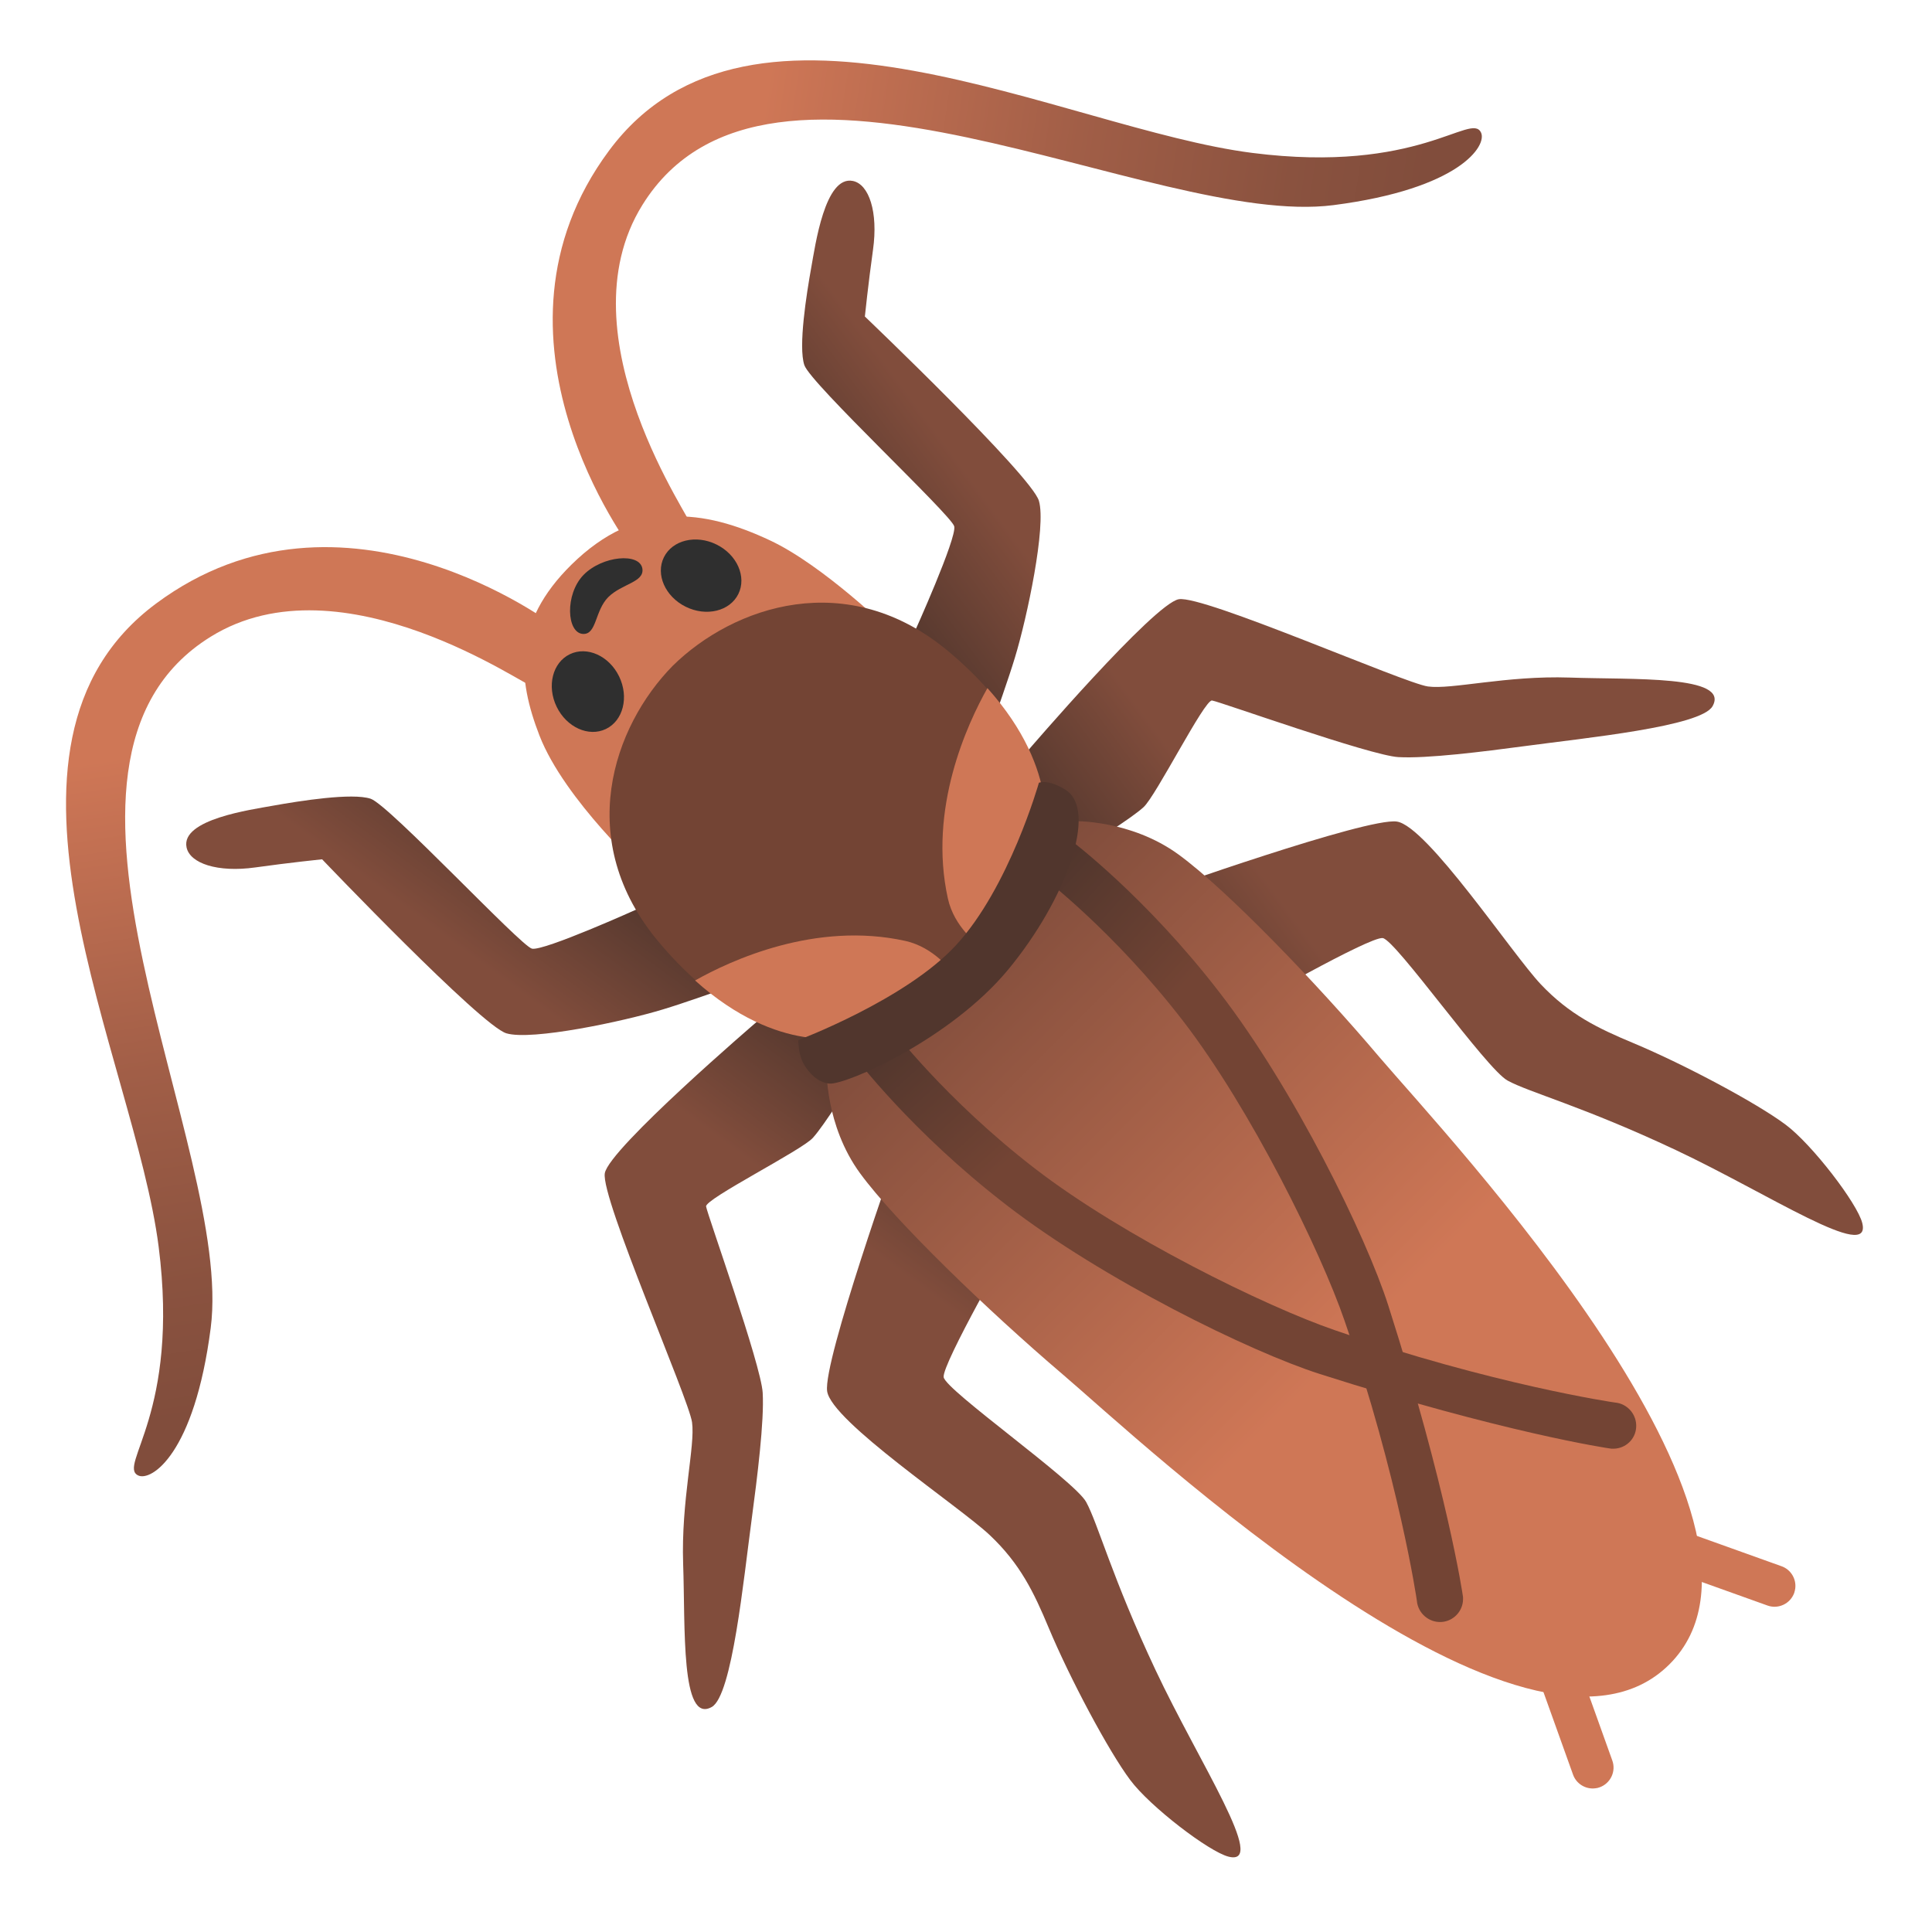
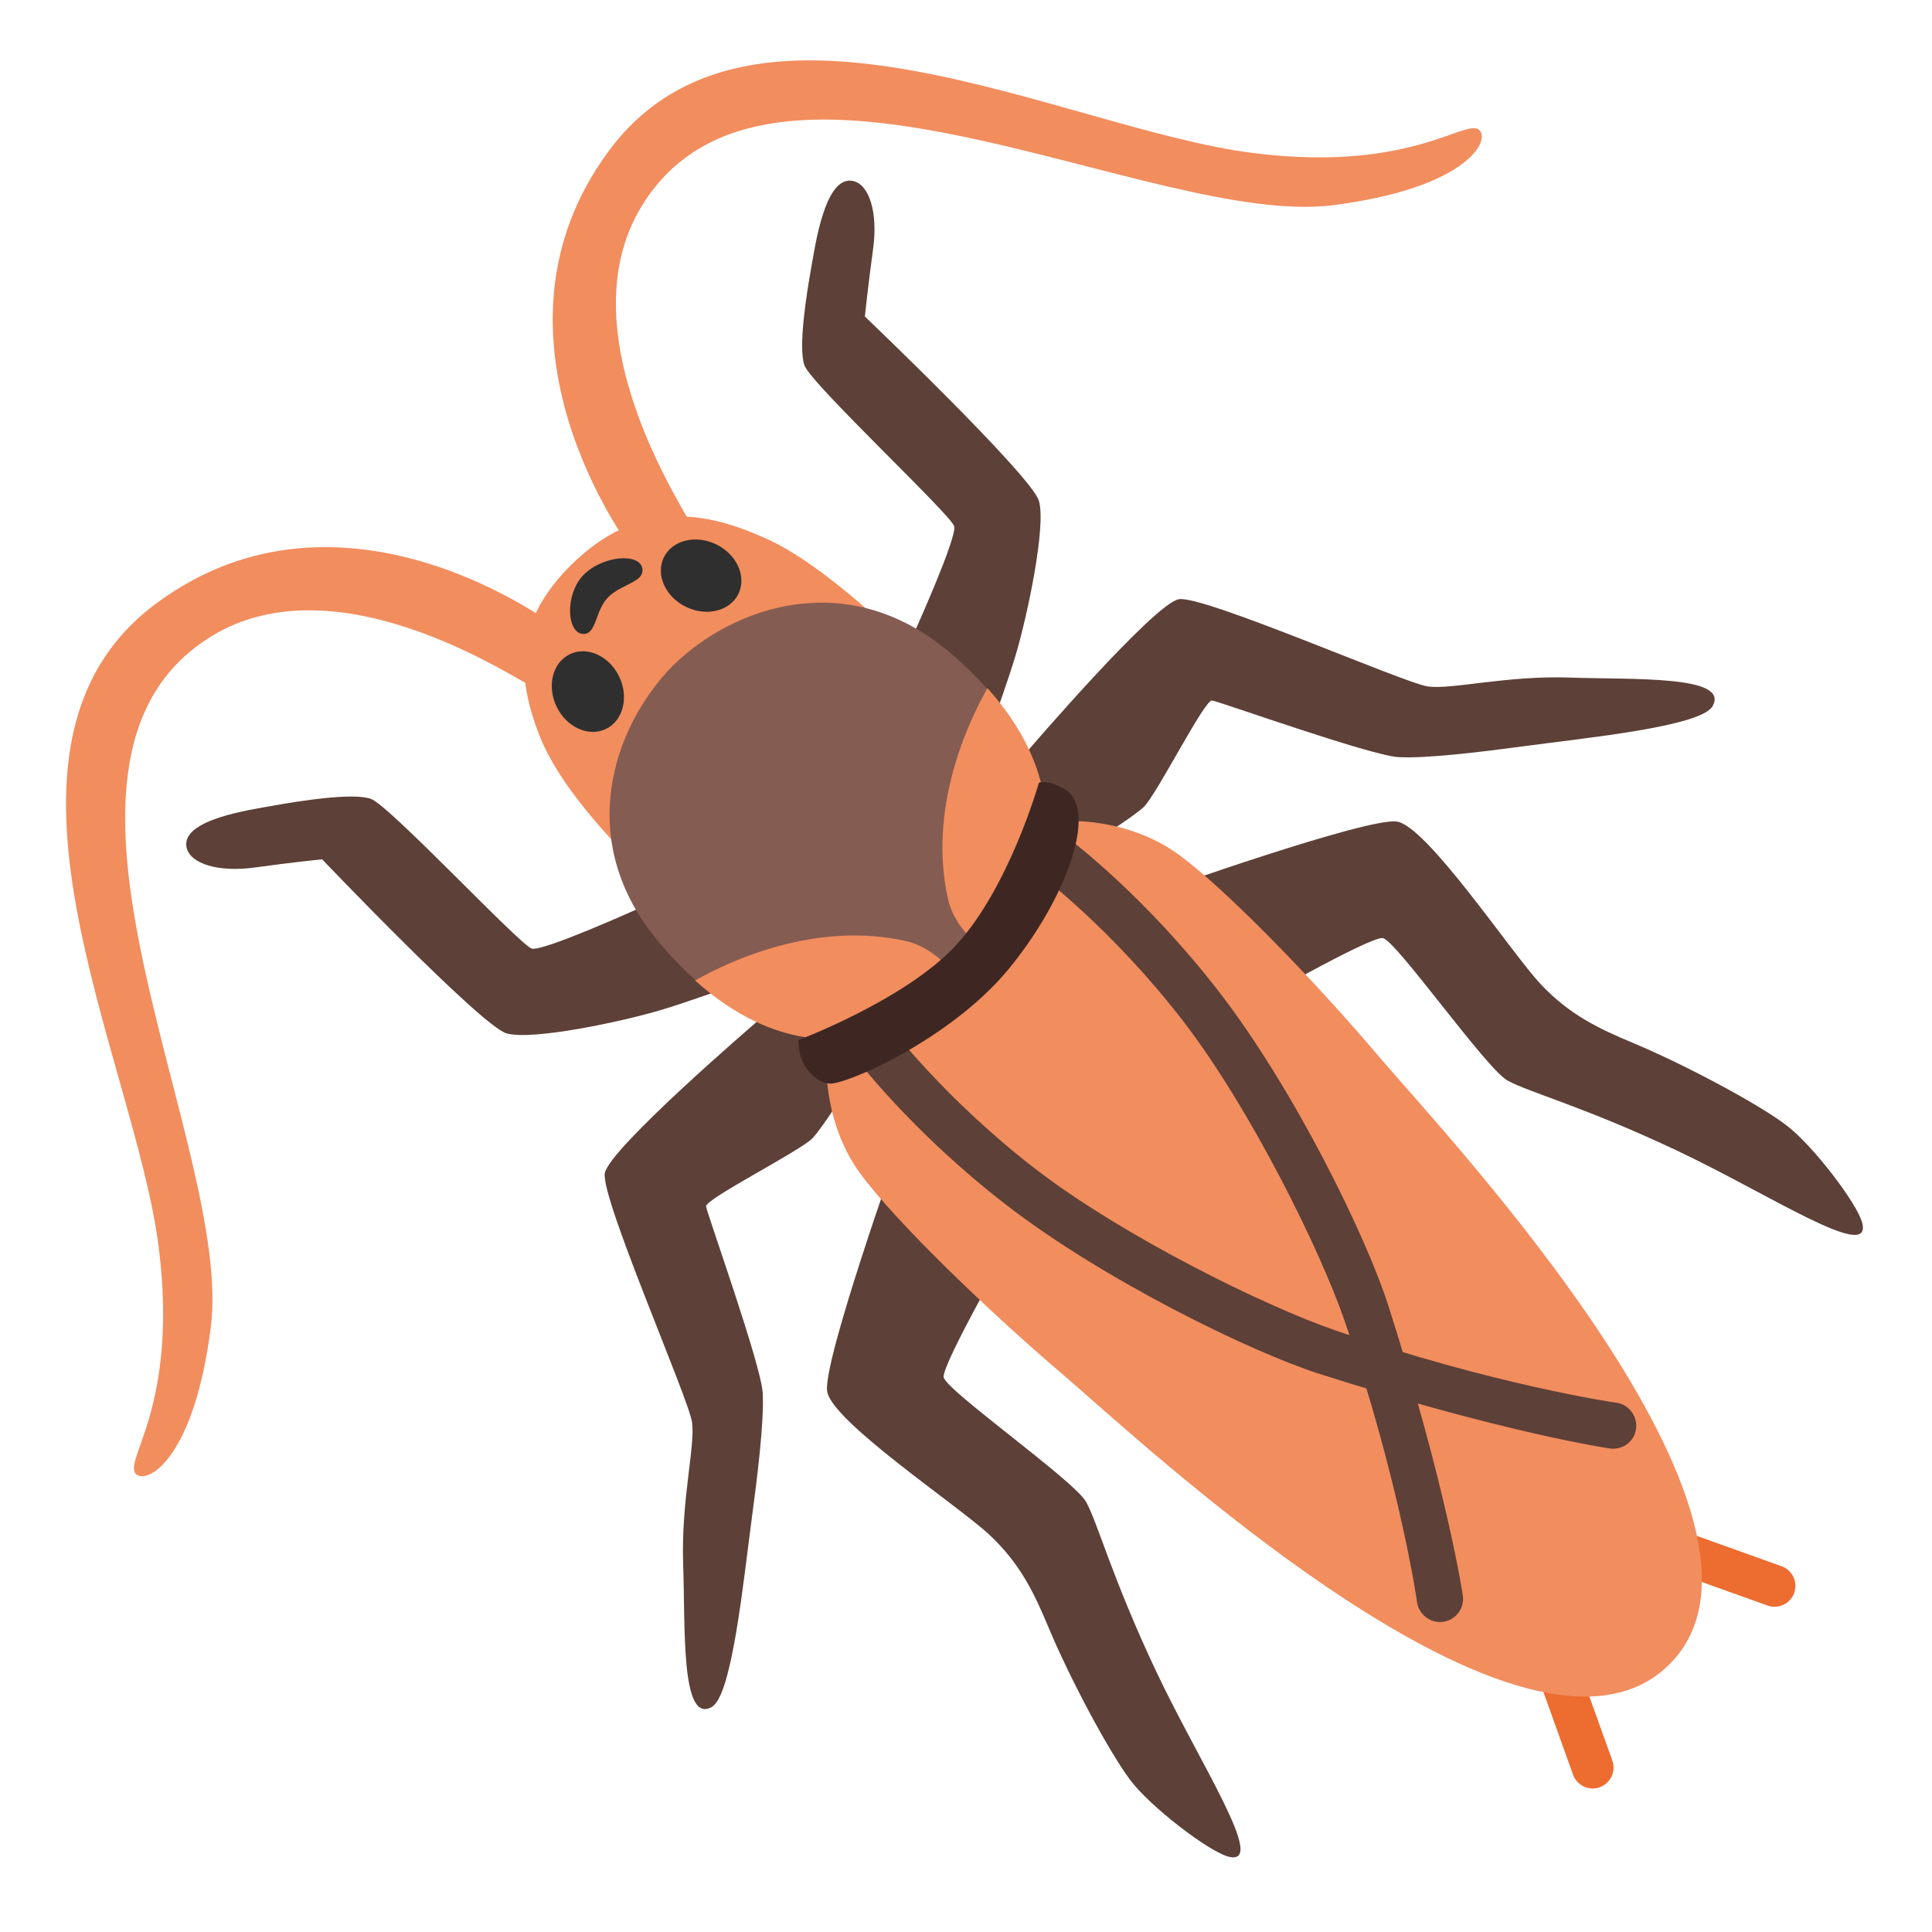
<svg xmlns="http://www.w3.org/2000/svg" version="1.1" id="original" x="0px" y="0px" viewBox="0 0 128 128" style="enable-background:new 0 0 128 128;" xml:space="preserve">
-   <g>
-     <g>
+   <defs id="defs19433" />
+   <g id="g19428">
+     <g id="g19347">
      <linearGradient id="SVGID_1_" gradientUnits="userSpaceOnUse" x1="98.149" y1="210.735" x2="107.764" y2="200.86" gradientTransform="matrix(0.9905 -0.1374 0.1374 0.9905 -74.0776 -112.6475)">
-         <stop offset="0.225" style="stop-color:#814D3C" />
-         <stop offset="1" style="stop-color:#51362D" />
+         <stop offset="0.225" style="stop-color:#814D3C" id="stop19327" />
+         <stop offset="1" style="stop-color:#51362D" id="stop19329" />
      </linearGradient>
-       <path style="fill:url(#SVGID_1_);" d="M78.4,73.18L50.21,48.36l-0.9,0.62L42.29,60.2c0,0-6.29,2.84-7.05,2.65    c-0.75-0.19-9.46-9.52-10.68-9.93c-1.22-0.41-4.7,0.14-6.48,0.46c-1.42,0.26-6.11,0.9-5.72,2.76c0.22,1.06,2.05,1.68,4.55,1.33    c2.29-0.32,4.43-0.54,4.43-0.54s10.54,11.04,12.21,11.53c1.67,0.5,7.74-0.78,10.39-1.59c2.65-0.8,8.87-3.12,8.87-3.12l-2.65,3.93    c0,0-9.81,8.41-10.09,10.05c-0.28,1.64,5.56,14.93,5.78,16.5c0.22,1.57-0.73,5.19-0.59,9.38c0.15,4.19-0.17,10.65,1.9,9.48    c1.35-0.77,2.1-8.43,2.64-12.43c0.37-2.77,0.84-6.51,0.73-8.39c-0.11-1.87-3.68-11.84-3.75-12.34c-0.07-0.5,6.32-3.71,7.07-4.54    c0.76-0.83,2.54-3.7,2.54-3.7l3.1,4.51c0,0-4.97,13.98-4.69,15.97c0.28,2,8.77,7.64,10.78,9.54c2.01,1.9,2.92,3.79,3.9,6.14    c1.41,3.37,3.97,8.17,5.4,10.08c1.31,1.76,5.23,4.76,6.52,5.08c2.63,0.65-1.95-6.22-4.84-12.36c-2.89-6.14-3.82-9.72-4.6-11.14    c-0.78-1.42-9.32-7.41-9.44-8.27c-0.12-0.86,4.63-9.13,4.63-9.13L78.4,73.18z" />
+       <path style="fill:#5d4037" d="M78.4,73.18L50.21,48.36l-0.9,0.62L42.29,60.2c0,0-6.29,2.84-7.05,2.65    c-0.75-0.19-9.46-9.52-10.68-9.93c-1.22-0.41-4.7,0.14-6.48,0.46c-1.42,0.26-6.11,0.9-5.72,2.76c0.22,1.06,2.05,1.68,4.55,1.33    c2.29-0.32,4.43-0.54,4.43-0.54s10.54,11.04,12.21,11.53c1.67,0.5,7.74-0.78,10.39-1.59c2.65-0.8,8.87-3.12,8.87-3.12l-2.65,3.93    c0,0-9.81,8.41-10.09,10.05c-0.28,1.64,5.56,14.93,5.78,16.5c0.22,1.57-0.73,5.19-0.59,9.38c0.15,4.19-0.17,10.65,1.9,9.48    c1.35-0.77,2.1-8.43,2.64-12.43c0.37-2.77,0.84-6.51,0.73-8.39c-0.11-1.87-3.68-11.84-3.75-12.34c-0.07-0.5,6.32-3.71,7.07-4.54    c0.76-0.83,2.54-3.7,2.54-3.7l3.1,4.51c0,0-4.97,13.98-4.69,15.97c0.28,2,8.77,7.64,10.78,9.54c2.01,1.9,2.92,3.79,3.9,6.14    c1.41,3.37,3.97,8.17,5.4,10.08c1.31,1.76,5.23,4.76,6.52,5.08c2.63,0.65-1.95-6.22-4.84-12.36c-2.89-6.14-3.82-9.72-4.6-11.14    c-0.78-1.42-9.32-7.41-9.44-8.27c-0.12-0.86,4.63-9.13,4.63-9.13L78.4,73.18z" id="path19332" />
      <linearGradient id="SVGID_2_" gradientUnits="userSpaceOnUse" x1="68.826" y1="161.757" x2="68.826" y2="220.988" gradientTransform="matrix(0.9884 -0.1521 0.1521 0.9884 -74.8694 -112.808)">
-         <stop offset="0.201" style="stop-color:#CF7756" />
-         <stop offset="0.253" style="stop-color:#C87354" />
-         <stop offset="0.553" style="stop-color:#A15E47" />
-         <stop offset="0.794" style="stop-color:#8A523F" />
-         <stop offset="0.944" style="stop-color:#814D3C" />
+         <stop offset="0.201" style="stop-color:#CF7756" id="stop19334" />
+         <stop offset="0.253" style="stop-color:#C87354" id="stop19336" />
+         <stop offset="0.553" style="stop-color:#A15E47" id="stop19338" />
+         <stop offset="0.794" style="stop-color:#8A523F" id="stop19340" />
+         <stop offset="0.944" style="stop-color:#814D3C" id="stop19342" />
      </linearGradient>
-       <path style="fill:url(#SVGID_2_);" d="M36.75,41.47c0,0-0.64,2.49-1.51,3.97c-0.14,0.25-12.56-8.68-21.29-3.25    c-13.48,8.37,1.56,33.8,0.01,45.79c-1.08,8.37-3.95,10.19-4.81,9.77c-1.36-0.66,2.77-4.12,1.36-15.16    C8.91,70.11-2.36,49.41,10.35,39.98C22.73,30.79,36.75,41.47,36.75,41.47z" />
+       <path style="fill:#f28d5e" d="M36.75,41.47c0,0-0.64,2.49-1.51,3.97c-0.14,0.25-12.56-8.68-21.29-3.25    c-13.48,8.37,1.56,33.8,0.01,45.79c-1.08,8.37-3.95,10.19-4.81,9.77c-1.36-0.66,2.77-4.12,1.36-15.16    C8.91,70.11-2.36,49.41,10.35,39.98C22.73,30.79,36.75,41.47,36.75,41.47z" id="path19345" />
    </g>
-     <g>
+     <g id="g19369">
      <linearGradient id="SVGID_3_" gradientUnits="userSpaceOnUse" x1="460.22" y1="-63.101" x2="469.836" y2="-72.976" gradientTransform="matrix(-0.1374 0.9905 0.9905 0.1374 208.7247 -395.4498)">
-         <stop offset="0.228" style="stop-color:#814D3C" />
-         <stop offset="1" style="stop-color:#51362D" />
+         <stop offset="0.228" style="stop-color:#814D3C" id="stop19349" />
+         <stop offset="1" style="stop-color:#51362D" id="stop19351" />
      </linearGradient>
-       <path style="fill:url(#SVGID_3_);" d="M73.55,78.02L48.73,49.84l0.62-0.9l11.22-7.02c0,0,2.84-6.29,2.65-7.05    c-0.19-0.75-9.52-9.46-9.93-10.68c-0.41-1.22,0.14-4.7,0.46-6.48c0.26-1.42,0.9-6.11,2.76-5.72c1.06,0.22,1.68,2.05,1.33,4.55    c-0.32,2.29-0.54,4.43-0.54,4.43s11.04,10.54,11.53,12.21c0.5,1.67-0.78,7.74-1.59,10.39c-0.8,2.65-3.12,8.87-3.12,8.87l3.93-2.65    c0,0,8.41-9.81,10.05-10.09c1.64-0.28,14.93,5.56,16.5,5.78s5.19-0.73,9.38-0.59c4.19,0.15,10.65-0.17,9.48,1.9    c-0.77,1.35-8.43,2.1-12.43,2.64c-2.77,0.37-6.51,0.84-8.39,0.73c-1.87-0.11-11.84-3.68-12.34-3.75c-0.5-0.07-3.71,6.32-4.54,7.07    c-0.83,0.76-3.7,2.54-3.7,2.54l4.51,3.1c0,0,13.98-4.97,15.97-4.69c2,0.28,7.64,8.77,9.54,10.78c1.9,2.01,3.79,2.92,6.14,3.9    c3.37,1.41,8.17,3.97,10.08,5.4c1.76,1.31,4.76,5.23,5.08,6.52c0.65,2.63-6.22-1.95-12.36-4.84c-6.14-2.89-9.72-3.82-11.14-4.6    c-1.42-0.78-7.41-9.32-8.27-9.44c-0.86-0.12-9.13,4.63-9.13,4.63L73.55,78.02z" />
+       <path style="fill:#5d4037" d="M73.55,78.02L48.73,49.84l0.62-0.9l11.22-7.02c0,0,2.84-6.29,2.65-7.05    c-0.19-0.75-9.52-9.46-9.93-10.68c-0.41-1.22,0.14-4.7,0.46-6.48c0.26-1.42,0.9-6.11,2.76-5.72c1.06,0.22,1.68,2.05,1.33,4.55    c-0.32,2.29-0.54,4.43-0.54,4.43s11.04,10.54,11.53,12.21c0.5,1.67-0.78,7.74-1.59,10.39c-0.8,2.65-3.12,8.87-3.12,8.87l3.93-2.65    c0,0,8.41-9.81,10.05-10.09c1.64-0.28,14.93,5.56,16.5,5.78s5.19-0.73,9.38-0.59c4.19,0.15,10.65-0.17,9.48,1.9    c-0.77,1.35-8.43,2.1-12.43,2.64c-2.77,0.37-6.51,0.84-8.39,0.73c-1.87-0.11-11.84-3.68-12.34-3.75c-0.5-0.07-3.71,6.32-4.54,7.07    c-0.83,0.76-3.7,2.54-3.7,2.54l4.51,3.1c0,0,13.98-4.97,15.97-4.69c2,0.28,7.64,8.77,9.54,10.78c1.9,2.01,3.79,2.92,6.14,3.9    c3.37,1.41,8.17,3.97,10.08,5.4c1.76,1.31,4.76,5.23,5.08,6.52c0.65,2.63-6.22-1.95-12.36-4.84c-6.14-2.89-9.72-3.82-11.14-4.6    c-1.42-0.78-7.41-9.32-8.27-9.44c-0.86-0.12-9.13,4.63-9.13,4.63L73.55,78.02z" id="path19354" />
      <linearGradient id="SVGID_4_" gradientUnits="userSpaceOnUse" x1="434.912" y1="-106.689" x2="434.912" y2="-47.458" gradientTransform="matrix(-0.1521 0.9884 0.9884 0.1521 208.5643 -396.2417)">
-         <stop offset="0.201" style="stop-color:#CF7756" />
-         <stop offset="0.253" style="stop-color:#C87354" />
-         <stop offset="0.554" style="stop-color:#A15E47" />
-         <stop offset="0.795" style="stop-color:#8A523F" />
-         <stop offset="0.945" style="stop-color:#814D3C" />
+         <stop offset="0.201" style="stop-color:#CF7756" id="stop19356" />
+         <stop offset="0.253" style="stop-color:#C87354" id="stop19358" />
+         <stop offset="0.554" style="stop-color:#A15E47" id="stop19360" />
+         <stop offset="0.795" style="stop-color:#8A523F" id="stop19362" />
+         <stop offset="0.945" style="stop-color:#814D3C" id="stop19364" />
      </linearGradient>
-       <path style="fill:url(#SVGID_4_);" d="M41.84,36.38c0,0,2.49-0.64,3.97-1.51c0.25-0.14-8.68-12.56-3.25-21.29    c8.37-13.48,33.8,1.56,45.79,0.01c8.37-1.08,10.19-3.95,9.77-4.81C97.46,7.4,94,11.54,82.96,10.13    C70.48,8.54,49.79-2.74,40.35,9.98C31.16,22.36,41.84,36.38,41.84,36.38z" />
+       <path style="fill:#f28d5e" d="M41.84,36.38c0,0,2.49-0.64,3.97-1.51c0.25-0.14-8.68-12.56-3.25-21.29    c8.37-13.48,33.8,1.56,45.79,0.01c8.37-1.08,10.19-3.95,9.77-4.81C97.46,7.4,94,11.54,82.96,10.13    C70.48,8.54,49.79-2.74,40.35,9.98C31.16,22.36,41.84,36.38,41.84,36.38z" id="path19367" />
    </g>
-     <g>
-       <g>
-         <path style="fill:#CF7756;" d="M105.69,118.48c-0.63,0.08-1.25-0.29-1.47-0.9l-2.82-7.87c-0.26-0.72,0.12-1.51,0.83-1.77     c0.72-0.26,1.51,0.12,1.77,0.83l2.82,7.87c0.26,0.72-0.12,1.51-0.83,1.77C105.89,118.45,105.79,118.47,105.69,118.48z" />
+     <g id="g19379">
+       <g id="g19373">
+         <path style="fill:#ed6c30" d="M105.69,118.48c-0.63,0.08-1.25-0.29-1.47-0.9l-2.82-7.87c-0.26-0.72,0.12-1.51,0.83-1.77     c0.72-0.26,1.51,0.12,1.77,0.83l2.82,7.87c0.26,0.72-0.12,1.51-0.83,1.77C105.89,118.45,105.79,118.47,105.69,118.48z" id="path19371" />
      </g>
-       <g>
-         <path style="fill:#CF7756;" d="M118.94,105.24c0.08-0.63-0.29-1.25-0.9-1.47l-7.87-2.82c-0.72-0.26-1.51,0.12-1.77,0.83     c-0.26,0.72,0.12,1.51,0.83,1.77l7.87,2.82c0.72,0.26,1.51-0.12,1.77-0.83C118.9,105.43,118.93,105.34,118.94,105.24z" />
+       <g id="g19377">
+         <path style="fill:#ed6c30" d="M118.94,105.24c0.08-0.63-0.29-1.25-0.9-1.47l-7.87-2.82c-0.72-0.26-1.51,0.12-1.77,0.83     c-0.26,0.72,0.12,1.51,0.83,1.77l7.87,2.82c0.72,0.26,1.51-0.12,1.77-0.83C118.9,105.43,118.93,105.34,118.94,105.24z" id="path19375" />
      </g>
    </g>
-     <g>
-       <path style="fill:#CF7756;" d="M42.78,57.91c0,0-5.38-4.9-7.04-9.18c-1.46-3.77-1.8-7.46,2.12-11.32    c4.36-4.29,8.78-3.66,13.15-1.61c3.53,1.65,7.98,6,7.98,6L42.78,57.91z" />
-       <ellipse transform="matrix(0.9003 -0.4353 0.4353 0.9003 -16.0636 21.5229)" style="fill:#2F2F2F;" cx="38.95" cy="45.82" rx="2.3" ry="2.75" />
-       <ellipse transform="matrix(0.4423 -0.8969 0.8969 0.4423 -8.2926 62.9333)" style="fill:#2F2F2F;" cx="46.45" cy="38.13" rx="2.3" ry="2.75" />
-       <path style="fill:#2F2F2F;" d="M42.56,37.68c-0.16-1.08-2.65-0.87-3.9,0.41c-1.25,1.29-1.12,3.86-0.03,3.91    c0.91,0.04,0.77-1.53,1.67-2.44C41.2,38.67,42.69,38.58,42.56,37.68z" />
+     <g id="g19389">
+       <path style="fill:#f28d5e" d="M42.78,57.91c0,0-5.38-4.9-7.04-9.18c-1.46-3.77-1.8-7.46,2.12-11.32    c4.36-4.29,8.78-3.66,13.15-1.61c3.53,1.65,7.98,6,7.98,6L42.78,57.91z" id="path19381" />
+       <ellipse transform="matrix(0.9003 -0.4353 0.4353 0.9003 -16.0636 21.5229)" style="fill:#2f2f2f;fill-opacity:1" cx="38.95" cy="45.82" rx="2.3" ry="2.75" id="ellipse19383" />
+       <ellipse transform="matrix(0.4423 -0.8969 0.8969 0.4423 -8.2926 62.9333)" style="fill:#2f2f2f;fill-opacity:1" cx="46.45" cy="38.13" rx="2.3" ry="2.75" id="ellipse19385" />
+       <path style="fill:#2f2f2f;fill-opacity:1" d="M42.56,37.68c-0.16-1.08-2.65-0.87-3.9,0.41c-1.25,1.29-1.12,3.86-0.03,3.91    c0.91,0.04,0.77-1.53,1.67-2.44C41.2,38.67,42.69,38.58,42.56,37.68z" id="path19387" />
    </g>
-     <g>
-       <path style="fill:#734434;" d="M62.89,43.2c-6.75-5.69-14.32-3.02-18.32,0.91c-3.94,4.01-6.6,11.57-0.91,18.32    c6.59,7.83,12.43,6.12,12.43,6.12l8.23-4.69l4.69-8.23C69.01,55.63,70.71,49.79,62.89,43.2z" />
-       <path style="fill:#CF7756;" d="M59.99,62.34c-5.96-1.32-11.58,1.29-13.94,2.62c5.6,5.02,10.13,3.7,10.13,3.7l6.85-4.3    C63.03,64.36,61.9,62.77,59.99,62.34z" />
-       <path style="fill:#CF7756;" d="M62.8,59.53c-1.32-5.96,1.29-11.58,2.62-13.94c5.02,5.6,3.7,10.13,3.7,10.13l-4.3,6.85    C64.81,62.58,63.22,61.44,62.8,59.53z" />
+     <g id="g19397">
+       <path style="fill:#855c52" d="M62.89,43.2c-6.75-5.69-14.32-3.02-18.32,0.91c-3.94,4.01-6.6,11.57-0.91,18.32    c6.59,7.83,12.43,6.12,12.43,6.12l8.23-4.69l4.69-8.23C69.01,55.63,70.71,49.79,62.89,43.2z" id="path19391" />
+       <path style="fill:#f28d5e" d="M59.99,62.34c-5.96-1.32-11.58,1.29-13.94,2.62c5.6,5.02,10.13,3.7,10.13,3.7l6.85-4.3    C63.03,64.36,61.9,62.77,59.99,62.34z" id="path19393" />
+       <path style="fill:#f28d5e" d="M62.8,59.53c-1.32-5.96,1.29-11.58,2.62-13.94c5.02,5.6,3.7,10.13,3.7,10.13l-4.3,6.85    C64.81,62.58,63.22,61.44,62.8,59.53z" id="path19395" />
    </g>
-     <g>
+     <g id="g19424">
      <linearGradient id="SVGID_5_" gradientUnits="userSpaceOnUse" x1="67.355" y1="124.77" x2="67.355" y2="69.962" gradientTransform="matrix(0.7071 -0.7071 0.7071 0.7071 -34.0178 60.8639)">
-         <stop offset="0.319" style="stop-color:#CF7756" />
-         <stop offset="1" style="stop-color:#814D3C" />
+         <stop offset="0.319" style="stop-color:#CF7756" id="stop19399" />
+         <stop offset="1" style="stop-color:#814D3C" id="stop19401" />
      </linearGradient>
-       <path style="fill:url(#SVGID_5_);" d="M78.09,56.62c-3.19-2.33-6.98-2.22-6.98-2.22s-3.9,6.85-6.63,9.72    c-2.87,2.73-9.72,6.63-9.72,6.63s-0.11,3.79,2.22,6.98c2.33,3.19,8.49,9.12,13.42,13.32c5.11,4.35,30.82,28.6,40.21,19.21    s-14.86-35.1-19.21-40.21C87.21,65.1,81.28,58.95,78.09,56.62z" />
-       <g>
+       <path style="fill:#f28d5e" d="M78.09,56.62c-3.19-2.33-6.98-2.22-6.98-2.22s-3.9,6.85-6.63,9.72    c-2.87,2.73-9.72,6.63-9.72,6.63s-0.11,3.79,2.22,6.98c2.33,3.19,8.49,9.12,13.42,13.32c5.11,4.35,30.82,28.6,40.21,19.21    s-14.86-35.1-19.21-40.21C87.21,65.1,81.28,58.95,78.09,56.62z" id="path19404" />
+       <g id="g19413">
        <linearGradient id="SVGID_6_" gradientUnits="userSpaceOnUse" x1="439.861" y1="-54.746" x2="425.082" y2="-72.034" gradientTransform="matrix(-0.0253 0.9997 0.9997 0.0253 146.6007 -358.7425)">
-           <stop offset="0.496" style="stop-color:#734434" />
-           <stop offset="1" style="stop-color:#51362D" />
+           <stop offset="0.496" style="stop-color:#734434" id="stop19406" />
+           <stop offset="1" style="stop-color:#51362D" id="stop19408" />
        </linearGradient>
-         <path style="fill:url(#SVGID_6_);" d="M96.93,105.98c0-0.05,0-0.11,0-0.16c-0.02-0.2-1.06-7.14-4.95-19.32     c-1.48-4.63-6.25-14.35-11.17-20.73c-4.88-6.34-9.78-10.03-9.98-10.19c-0.68-0.51-1.64-0.37-2.15,0.31     c-0.51,0.68-0.37,1.64,0.31,2.15c0.05,0.04,4.78,3.62,9.39,9.6c4.5,5.84,9.13,15.28,10.7,19.86c3.61,10.49,4.79,18.51,4.79,18.55     c0.07,0.84,0.81,1.47,1.65,1.41C96.3,107.4,96.91,106.75,96.93,105.98z" />
+         <path style="fill:#5d4037;fill-opacity:1" d="M96.93,105.98c0-0.05,0-0.11,0-0.16c-0.02-0.2-1.06-7.14-4.95-19.32     c-1.48-4.63-6.25-14.35-11.17-20.73c-4.88-6.34-9.78-10.03-9.98-10.19c-0.68-0.51-1.64-0.37-2.15,0.31     c-0.51,0.68-0.37,1.64,0.31,2.15c0.05,0.04,4.78,3.62,9.39,9.6c4.5,5.84,9.13,15.28,10.7,19.86c3.61,10.49,4.79,18.51,4.79,18.55     c0.07,0.84,0.81,1.47,1.65,1.41C96.3,107.4,96.91,106.75,96.93,105.98z" id="path19411" />
      </g>
-       <g>
+       <g id="g19422">
        <linearGradient id="SVGID_7_" gradientUnits="userSpaceOnUse" x1="168.939" y1="202.799" x2="154.16" y2="185.51" gradientTransform="matrix(0.9997 -0.0253 0.0253 0.9997 -93.4809 -118.661)">
-           <stop offset="0.496" style="stop-color:#734434" />
-           <stop offset="1" style="stop-color:#51362D" />
+           <stop offset="0.496" style="stop-color:#734434" id="stop19415" />
+           <stop offset="1" style="stop-color:#51362D" id="stop19417" />
        </linearGradient>
-         <path style="fill:url(#SVGID_7_);" d="M106.92,95.98c-0.05,0-0.11,0-0.16,0c-0.2-0.02-7.14-1.06-19.32-4.95     c-4.63-1.48-14.35-6.25-20.73-11.17c-6.34-4.88-10.03-9.78-10.19-9.98c-0.51-0.68-0.37-1.64,0.31-2.15     c0.68-0.51,1.64-0.37,2.15,0.31c0.04,0.05,3.62,4.78,9.6,9.39c5.84,4.5,15.28,9.13,19.86,10.7c10.49,3.61,18.51,4.79,18.55,4.79     c0.84,0.07,1.47,0.81,1.41,1.65C108.35,95.36,107.7,95.96,106.92,95.98z" />
+         <path style="fill:#5d4037;fill-opacity:1" d="M106.92,95.98c-0.05,0-0.11,0-0.16,0c-0.2-0.02-7.14-1.06-19.32-4.95     c-4.63-1.48-14.35-6.25-20.73-11.17c-6.34-4.88-10.03-9.78-10.19-9.98c-0.51-0.68-0.37-1.64,0.31-2.15     c0.68-0.51,1.64-0.37,2.15,0.31c0.04,0.05,3.62,4.78,9.6,9.39c5.84,4.5,15.28,9.13,19.86,10.7c10.49,3.61,18.51,4.79,18.55,4.79     c0.84,0.07,1.47,0.81,1.41,1.65C108.35,95.36,107.7,95.96,106.92,95.98z" id="path19420" />
      </g>
    </g>
-     <path style="fill:#51362D;" d="M68.83,51.86c0,0-1.96,6.94-5.5,10.77c-3.33,3.61-10.44,6.28-10.44,6.28s-0.01,0.91,0.34,1.55   c0.35,0.63,0.97,1.26,1.71,1.33c1.08,0.11,8.05-2.94,11.87-7.57s5.95-10.52,3.79-11.89C69.42,51.59,68.83,51.86,68.83,51.86z" />
+     <path style="fill:#3e2723" d="M68.83,51.86c0,0-1.96,6.94-5.5,10.77c-3.33,3.61-10.44,6.28-10.44,6.28s-0.01,0.91,0.34,1.55   c0.35,0.63,0.97,1.26,1.71,1.33c1.08,0.11,8.05-2.94,11.87-7.57s5.95-10.52,3.79-11.89C69.42,51.59,68.83,51.86,68.83,51.86z" id="path19426" />
  </g>
</svg>
